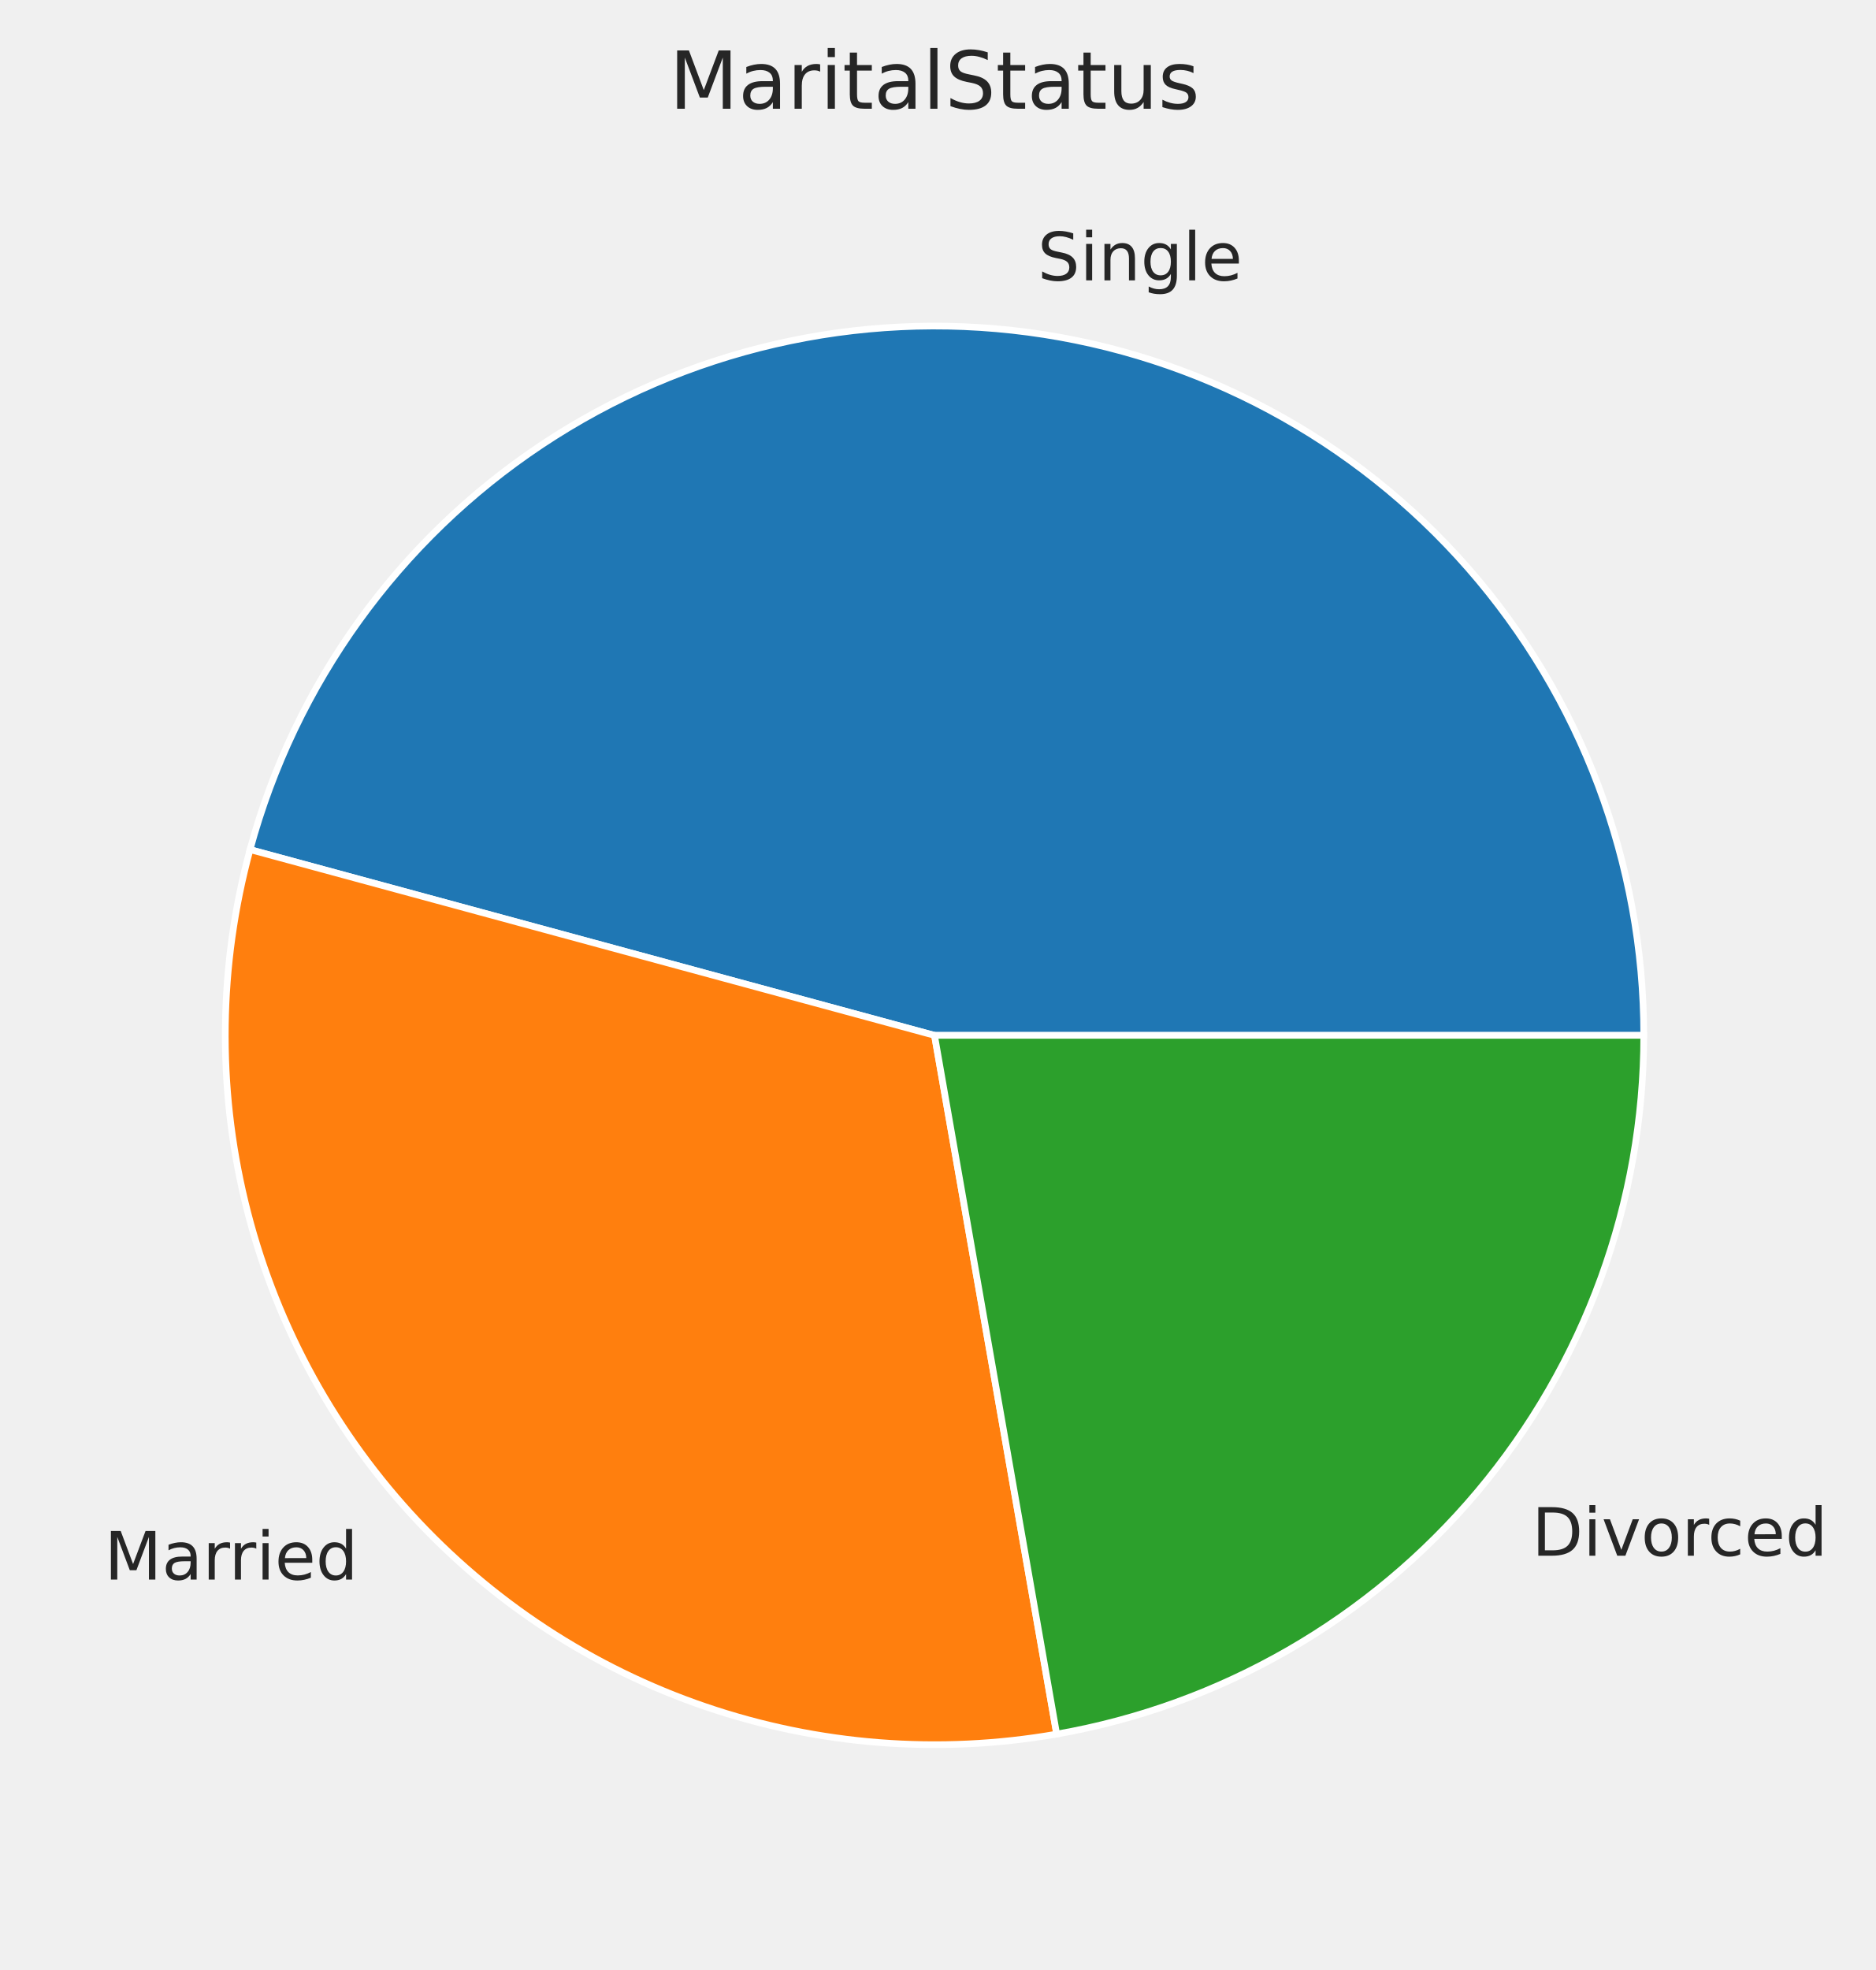
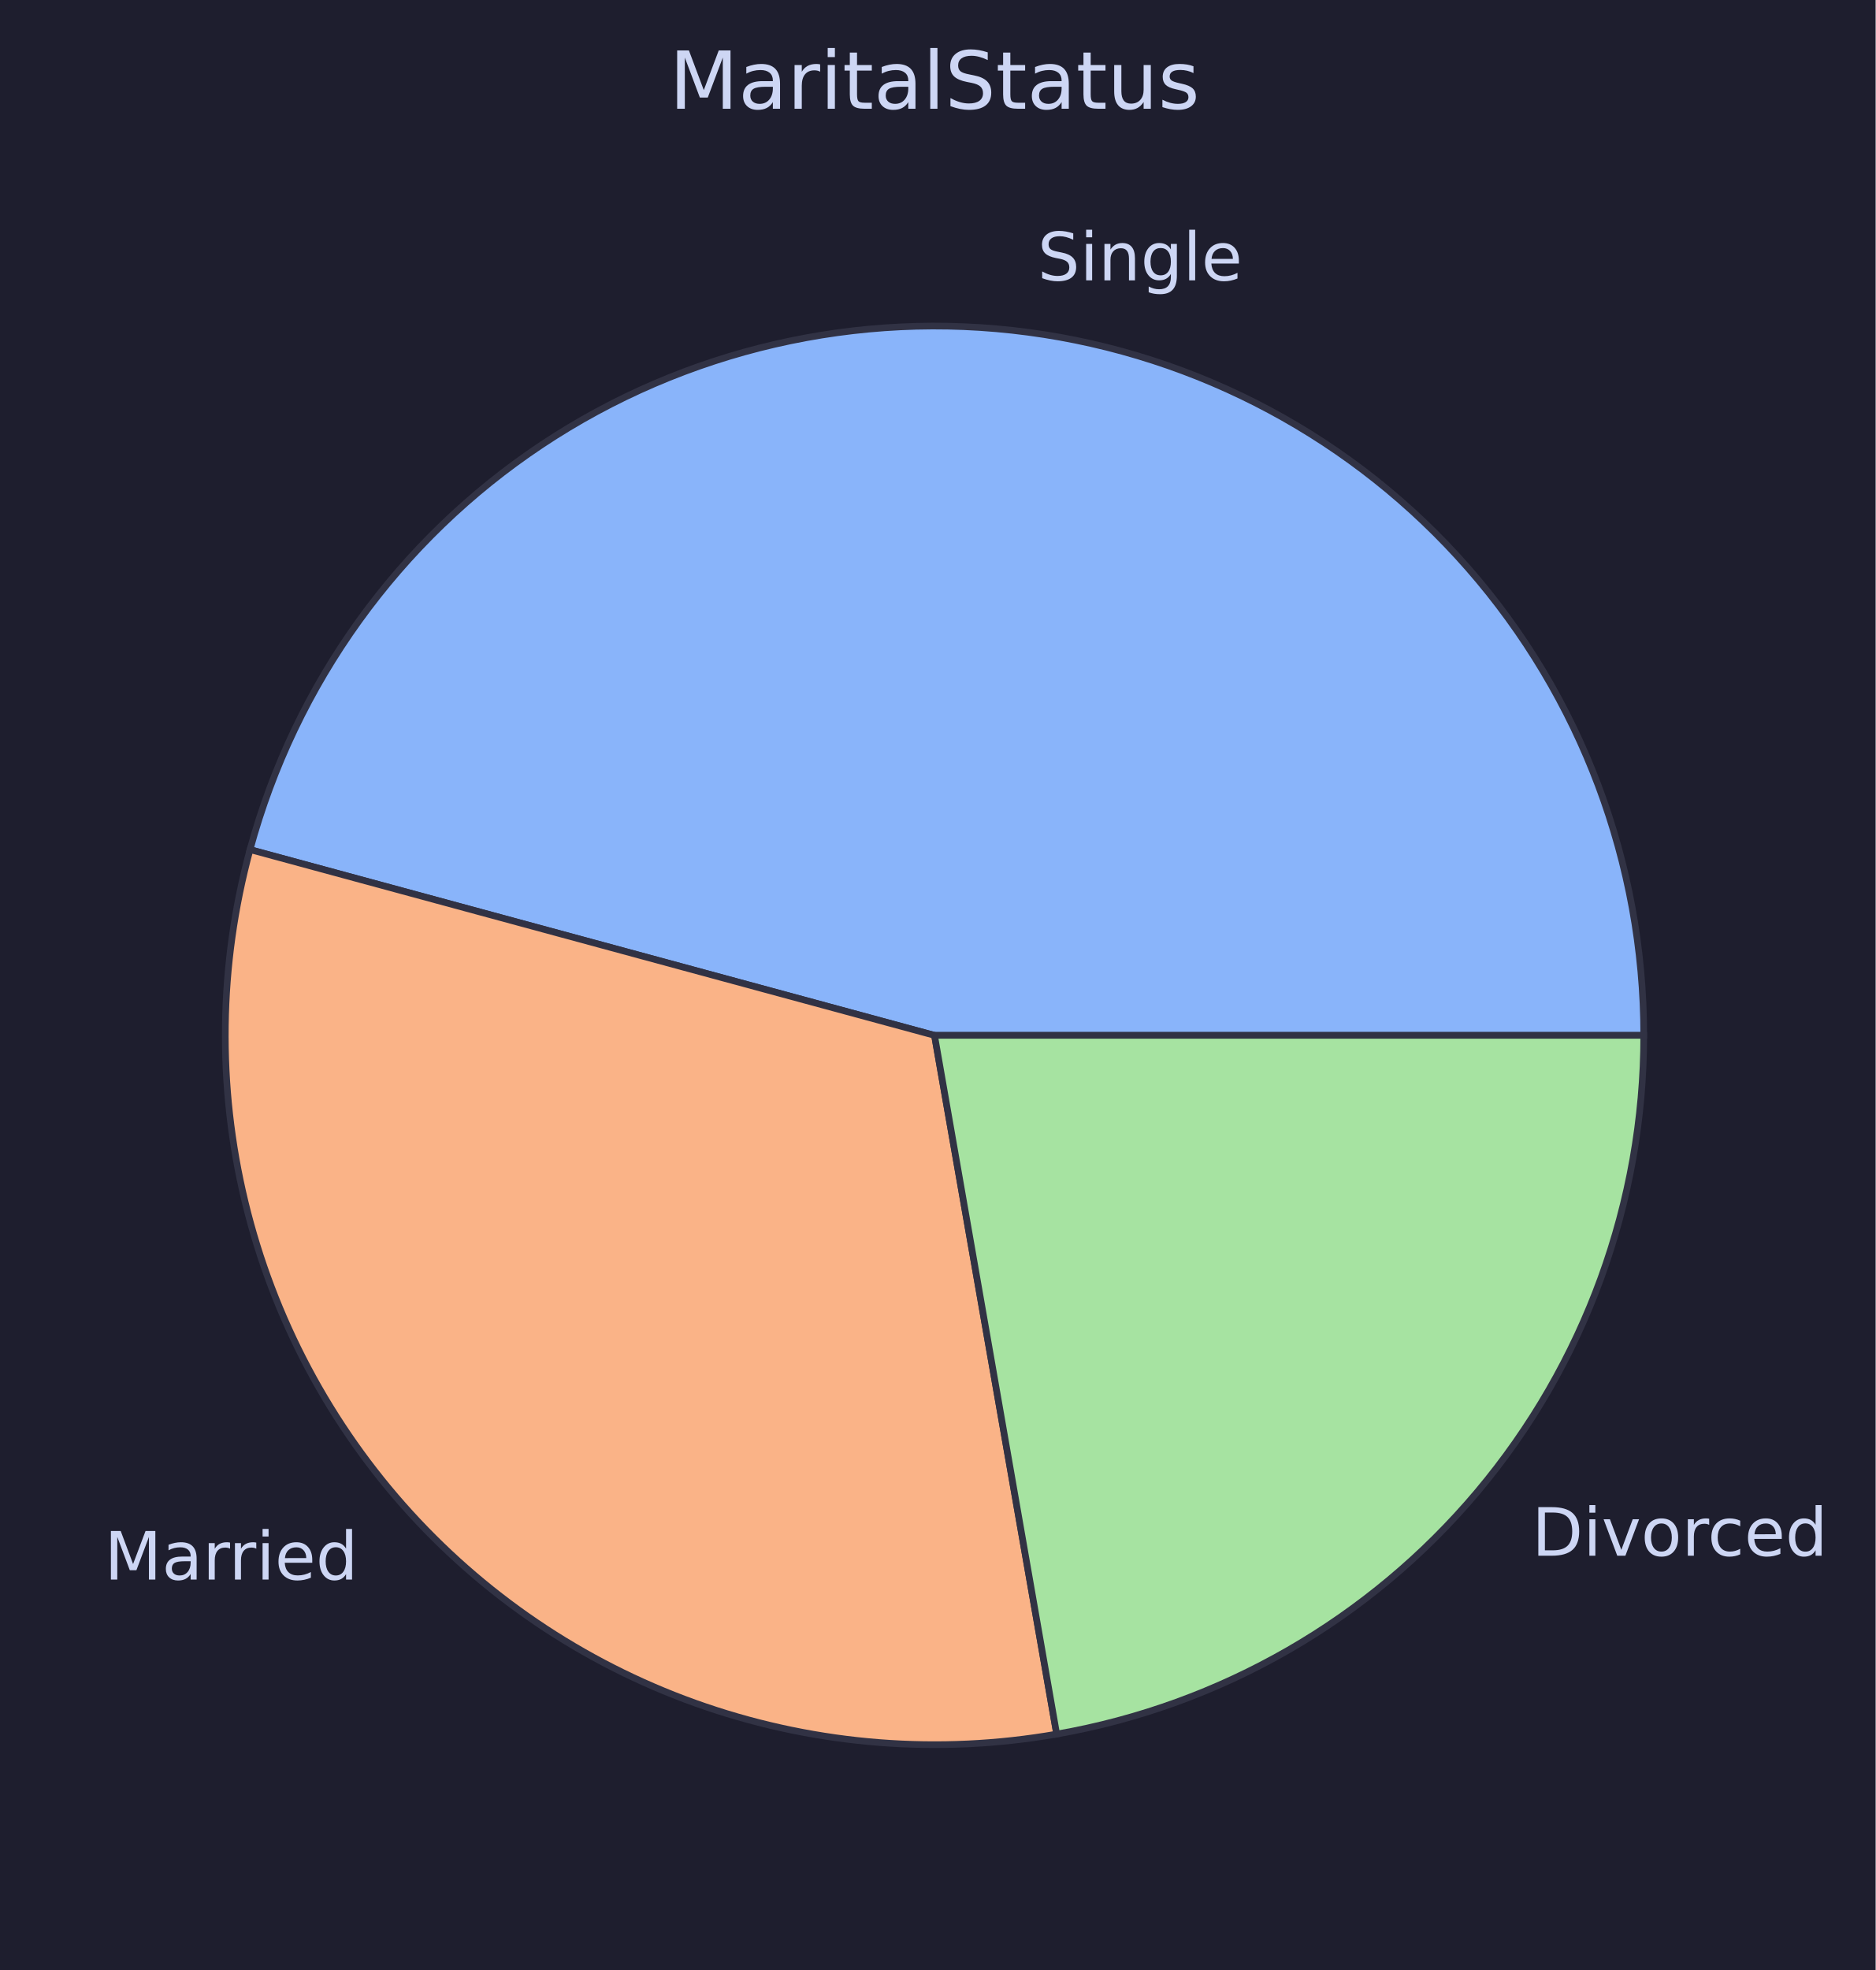
<svg xmlns="http://www.w3.org/2000/svg" xmlns:xlink="http://www.w3.org/1999/xlink" width="281.5pt" height="295.63pt" viewBox="0 0 281.5 295.63" version="1.1">
  <defs>
    <style type="text/css">*{stroke-linejoin: round; stroke-linecap: butt}</style>
  </defs>
  <g id="figure_1">
    <g id="patch_1">
-       <path d="M 0 295.63  L 281.5 295.63  L 281.5 0  L 0 0  L 0 295.63  z " style="fill: none" />
+       <path d="M 0 295.63  L 281.5 295.63  L 281.5 0  L 0 0  z " style="fill: #1e1e2e" />
    </g>
    <g id="axes_1">
      <g id="matplotlib.axis_1" />
      <g id="matplotlib.axis_2" />
      <g id="patch_2">
-         <path d="M 246.701 155.374  C 246.701 129.586 237.329 104.656 220.342 85.254  C 203.354 65.852 179.881 53.269 154.319 49.862  C 128.757 46.455 102.808 52.451 81.331 66.727  C 59.855 81.002 44.281 102.607 37.527 127.495  L 140.256 155.374  z " style="fill: #1f77b4; stroke: #ffffff; stroke-linejoin: miter" />
+         <path d="M 246.701 155.374  C 246.701 129.586 237.329 104.656 220.342 85.254  C 203.354 65.852 179.881 53.269 154.319 49.862  C 128.757 46.455 102.808 52.451 81.331 66.727  C 59.855 81.002 44.281 102.607 37.527 127.495  L 140.256 155.374  z " style="fill: #89b4fa; stroke: #313244; stroke-linejoin: miter" />
      </g>
      <g id="patch_3">
-         <path d="M 37.527 127.495  C 32.835 144.782 32.583 162.978 36.792 180.389  C 41.002 197.8 49.539 213.871 61.61 227.105  C 73.682 240.34 88.901 250.316 105.852 256.106  C 122.804 261.895 140.945 263.313 158.591 260.228  L 140.256 155.374  z " style="fill: #ff7f0e; stroke: #ffffff; stroke-linejoin: miter" />
+         <path d="M 37.527 127.495  C 32.835 144.782 32.583 162.978 36.792 180.389  C 41.002 197.8 49.539 213.871 61.61 227.105  C 73.682 240.34 88.901 250.316 105.852 256.106  C 122.804 261.895 140.945 263.313 158.591 260.228  L 140.256 155.374  z " style="fill: #fab387; stroke: #313244; stroke-linejoin: miter" />
      </g>
      <g id="patch_4">
-         <path d="M 158.591 260.228  C 183.262 255.914 205.636 243.028 221.749 223.854  C 237.861 204.679 246.701 180.42 246.701 155.374  L 140.256 155.374  z " style="fill: #2ca02c; stroke: #ffffff; stroke-linejoin: miter" />
+         <path d="M 158.591 260.228  C 183.262 255.914 205.636 243.028 221.749 223.854  C 237.861 204.679 246.701 180.42 246.701 155.374  L 140.256 155.374  z " style="fill: #a6e3a1; stroke: #313244; stroke-linejoin: miter" />
      </g>
      <g id="text_1">
-         <g style="fill: #262626" transform="translate(155.7253 42.07058) scale(0.1 -0.1)">
+         <g style="fill: #cdd6f4" transform="translate(155.7253 42.07058) scale(0.1 -0.1)">
          <defs>
            <path id="DejaVuSans-53" d="M 3425 4513  L 3425 3897  Q 3066 4069 2747 4153  Q 2428 4238 2131 4238  Q 1616 4238 1336 4038  Q 1056 3838 1056 3469  Q 1056 3159 1242 3001  Q 1428 2844 1947 2747  L 2328 2669  Q 3034 2534 3370 2195  Q 3706 1856 3706 1288  Q 3706 609 3251 259  Q 2797 -91 1919 -91  Q 1588 -91 1214 -16  Q 841 59 441 206  L 441 856  Q 825 641 1194 531  Q 1563 422 1919 422  Q 2459 422 2753 634  Q 3047 847 3047 1241  Q 3047 1584 2836 1778  Q 2625 1972 2144 2069  L 1759 2144  Q 1053 2284 737 2584  Q 422 2884 422 3419  Q 422 4038 858 4394  Q 1294 4750 2059 4750  Q 2388 4750 2728 4690  Q 3069 4631 3425 4513  z " transform="scale(0.015625)" />
            <path id="DejaVuSans-69" d="M 603 3500  L 1178 3500  L 1178 0  L 603 0  L 603 3500  z M 603 4863  L 1178 4863  L 1178 4134  L 603 4134  L 603 4863  z " transform="scale(0.015625)" />
            <path id="DejaVuSans-6e" d="M 3513 2113  L 3513 0  L 2938 0  L 2938 2094  Q 2938 2591 2744 2837  Q 2550 3084 2163 3084  Q 1697 3084 1428 2787  Q 1159 2491 1159 1978  L 1159 0  L 581 0  L 581 3500  L 1159 3500  L 1159 2956  Q 1366 3272 1645 3428  Q 1925 3584 2291 3584  Q 2894 3584 3203 3211  Q 3513 2838 3513 2113  z " transform="scale(0.015625)" />
            <path id="DejaVuSans-67" d="M 2906 1791  Q 2906 2416 2648 2759  Q 2391 3103 1925 3103  Q 1463 3103 1205 2759  Q 947 2416 947 1791  Q 947 1169 1205 825  Q 1463 481 1925 481  Q 2391 481 2648 825  Q 2906 1169 2906 1791  z M 3481 434  Q 3481 -459 3084 -895  Q 2688 -1331 1869 -1331  Q 1566 -1331 1297 -1286  Q 1028 -1241 775 -1147  L 775 -588  Q 1028 -725 1275 -790  Q 1522 -856 1778 -856  Q 2344 -856 2625 -561  Q 2906 -266 2906 331  L 2906 616  Q 2728 306 2450 153  Q 2172 0 1784 0  Q 1141 0 747 490  Q 353 981 353 1791  Q 353 2603 747 3093  Q 1141 3584 1784 3584  Q 2172 3584 2450 3431  Q 2728 3278 2906 2969  L 2906 3500  L 3481 3500  L 3481 434  z " transform="scale(0.015625)" />
            <path id="DejaVuSans-6c" d="M 603 4863  L 1178 4863  L 1178 0  L 603 0  L 603 4863  z " transform="scale(0.015625)" />
            <path id="DejaVuSans-65" d="M 3597 1894  L 3597 1613  L 953 1613  Q 991 1019 1311 708  Q 1631 397 2203 397  Q 2534 397 2845 478  Q 3156 559 3463 722  L 3463 178  Q 3153 47 2828 -22  Q 2503 -91 2169 -91  Q 1331 -91 842 396  Q 353 884 353 1716  Q 353 2575 817 3079  Q 1281 3584 2069 3584  Q 2775 3584 3186 3129  Q 3597 2675 3597 1894  z M 3022 2063  Q 3016 2534 2758 2815  Q 2500 3097 2075 3097  Q 1594 3097 1305 2825  Q 1016 2553 972 2059  L 3022 2063  z " transform="scale(0.015625)" />
          </defs>
          <use xlink:href="#DejaVuSans-53" />
          <use xlink:href="#DejaVuSans-69" x="63.477" />
          <use xlink:href="#DejaVuSans-6e" x="91.26" />
          <use xlink:href="#DejaVuSans-67" x="154.639" />
          <use xlink:href="#DejaVuSans-6c" x="218.115" />
          <use xlink:href="#DejaVuSans-65" x="245.898" />
        </g>
      </g>
      <g id="text_2">
-         <g style="fill: #262626" transform="translate(15.663 237.0378) scale(0.1 -0.1)">
+         <g style="fill: #cdd6f4" transform="translate(15.663 237.0378) scale(0.1 -0.1)">
          <defs>
            <path id="DejaVuSans-4d" d="M 628 4666  L 1569 4666  L 2759 1491  L 3956 4666  L 4897 4666  L 4897 0  L 4281 0  L 4281 4097  L 3078 897  L 2444 897  L 1241 4097  L 1241 0  L 628 0  L 628 4666  z " transform="scale(0.015625)" />
            <path id="DejaVuSans-61" d="M 2194 1759  Q 1497 1759 1228 1600  Q 959 1441 959 1056  Q 959 750 1161 570  Q 1363 391 1709 391  Q 2188 391 2477 730  Q 2766 1069 2766 1631  L 2766 1759  L 2194 1759  z M 3341 1997  L 3341 0  L 2766 0  L 2766 531  Q 2569 213 2275 61  Q 1981 -91 1556 -91  Q 1019 -91 701 211  Q 384 513 384 1019  Q 384 1609 779 1909  Q 1175 2209 1959 2209  L 2766 2209  L 2766 2266  Q 2766 2663 2505 2880  Q 2244 3097 1772 3097  Q 1472 3097 1187 3025  Q 903 2953 641 2809  L 641 3341  Q 956 3463 1253 3523  Q 1550 3584 1831 3584  Q 2591 3584 2966 3190  Q 3341 2797 3341 1997  z " transform="scale(0.015625)" />
            <path id="DejaVuSans-72" d="M 2631 2963  Q 2534 3019 2420 3045  Q 2306 3072 2169 3072  Q 1681 3072 1420 2755  Q 1159 2438 1159 1844  L 1159 0  L 581 0  L 581 3500  L 1159 3500  L 1159 2956  Q 1341 3275 1631 3429  Q 1922 3584 2338 3584  Q 2397 3584 2469 3576  Q 2541 3569 2628 3553  L 2631 2963  z " transform="scale(0.015625)" />
            <path id="DejaVuSans-64" d="M 2906 2969  L 2906 4863  L 3481 4863  L 3481 0  L 2906 0  L 2906 525  Q 2725 213 2448 61  Q 2172 -91 1784 -91  Q 1150 -91 751 415  Q 353 922 353 1747  Q 353 2572 751 3078  Q 1150 3584 1784 3584  Q 2172 3584 2448 3432  Q 2725 3281 2906 2969  z M 947 1747  Q 947 1113 1208 752  Q 1469 391 1925 391  Q 2381 391 2643 752  Q 2906 1113 2906 1747  Q 2906 2381 2643 2742  Q 2381 3103 1925 3103  Q 1469 3103 1208 2742  Q 947 2381 947 1747  z " transform="scale(0.015625)" />
          </defs>
          <use xlink:href="#DejaVuSans-4d" />
          <use xlink:href="#DejaVuSans-61" x="86.279" />
          <use xlink:href="#DejaVuSans-72" x="147.559" />
          <use xlink:href="#DejaVuSans-72" x="186.922" />
          <use xlink:href="#DejaVuSans-69" x="228.035" />
          <use xlink:href="#DejaVuSans-65" x="255.818" />
          <use xlink:href="#DejaVuSans-64" x="317.342" />
        </g>
      </g>
      <g id="text_3">
-         <g style="fill: #262626" transform="translate(229.898 233.4609) scale(0.1 -0.1)">
+         <g style="fill: #cdd6f4" transform="translate(229.898 233.4609) scale(0.1 -0.1)">
          <defs>
            <path id="DejaVuSans-44" d="M 1259 4147  L 1259 519  L 2022 519  Q 2988 519 3436 956  Q 3884 1394 3884 2338  Q 3884 3275 3436 3711  Q 2988 4147 2022 4147  L 1259 4147  z M 628 4666  L 1925 4666  Q 3281 4666 3915 4102  Q 4550 3538 4550 2338  Q 4550 1131 3912 565  Q 3275 0 1925 0  L 628 0  L 628 4666  z " transform="scale(0.015625)" />
            <path id="DejaVuSans-76" d="M 191 3500  L 800 3500  L 1894 563  L 2988 3500  L 3597 3500  L 2284 0  L 1503 0  L 191 3500  z " transform="scale(0.015625)" />
            <path id="DejaVuSans-6f" d="M 1959 3097  Q 1497 3097 1228 2736  Q 959 2375 959 1747  Q 959 1119 1226 758  Q 1494 397 1959 397  Q 2419 397 2687 759  Q 2956 1122 2956 1747  Q 2956 2369 2687 2733  Q 2419 3097 1959 3097  z M 1959 3584  Q 2709 3584 3137 3096  Q 3566 2609 3566 1747  Q 3566 888 3137 398  Q 2709 -91 1959 -91  Q 1206 -91 779 398  Q 353 888 353 1747  Q 353 2609 779 3096  Q 1206 3584 1959 3584  z " transform="scale(0.015625)" />
            <path id="DejaVuSans-63" d="M 3122 3366  L 3122 2828  Q 2878 2963 2633 3030  Q 2388 3097 2138 3097  Q 1578 3097 1268 2742  Q 959 2388 959 1747  Q 959 1106 1268 751  Q 1578 397 2138 397  Q 2388 397 2633 464  Q 2878 531 3122 666  L 3122 134  Q 2881 22 2623 -34  Q 2366 -91 2075 -91  Q 1284 -91 818 406  Q 353 903 353 1747  Q 353 2603 823 3093  Q 1294 3584 2113 3584  Q 2378 3584 2631 3529  Q 2884 3475 3122 3366  z " transform="scale(0.015625)" />
          </defs>
          <use xlink:href="#DejaVuSans-44" />
          <use xlink:href="#DejaVuSans-69" x="77.002" />
          <use xlink:href="#DejaVuSans-76" x="104.785" />
          <use xlink:href="#DejaVuSans-6f" x="163.965" />
          <use xlink:href="#DejaVuSans-72" x="225.146" />
          <use xlink:href="#DejaVuSans-63" x="264.01" />
          <use xlink:href="#DejaVuSans-65" x="318.99" />
          <use xlink:href="#DejaVuSans-64" x="380.514" />
        </g>
      </g>
      <g id="text_4">
-         <g style="fill: #262626" transform="translate(100.4544 16.31812) scale(0.12 -0.12)">
+         <g style="fill: #cdd6f4" transform="translate(100.4544 16.31812) scale(0.12 -0.12)">
          <defs>
            <path id="DejaVuSans-74" d="M 1172 4494  L 1172 3500  L 2356 3500  L 2356 3053  L 1172 3053  L 1172 1153  Q 1172 725 1289 603  Q 1406 481 1766 481  L 2356 481  L 2356 0  L 1766 0  Q 1100 0 847 248  Q 594 497 594 1153  L 594 3053  L 172 3053  L 172 3500  L 594 3500  L 594 4494  L 1172 4494  z " transform="scale(0.015625)" />
            <path id="DejaVuSans-75" d="M 544 1381  L 544 3500  L 1119 3500  L 1119 1403  Q 1119 906 1312 657  Q 1506 409 1894 409  Q 2359 409 2629 706  Q 2900 1003 2900 1516  L 2900 3500  L 3475 3500  L 3475 0  L 2900 0  L 2900 538  Q 2691 219 2414 64  Q 2138 -91 1772 -91  Q 1169 -91 856 284  Q 544 659 544 1381  z M 1991 3584  L 1991 3584  z " transform="scale(0.015625)" />
            <path id="DejaVuSans-73" d="M 2834 3397  L 2834 2853  Q 2591 2978 2328 3040  Q 2066 3103 1784 3103  Q 1356 3103 1142 2972  Q 928 2841 928 2578  Q 928 2378 1081 2264  Q 1234 2150 1697 2047  L 1894 2003  Q 2506 1872 2764 1633  Q 3022 1394 3022 966  Q 3022 478 2636 193  Q 2250 -91 1575 -91  Q 1294 -91 989 -36  Q 684 19 347 128  L 347 722  Q 666 556 975 473  Q 1284 391 1588 391  Q 1994 391 2212 530  Q 2431 669 2431 922  Q 2431 1156 2273 1281  Q 2116 1406 1581 1522  L 1381 1569  Q 847 1681 609 1914  Q 372 2147 372 2553  Q 372 3047 722 3315  Q 1072 3584 1716 3584  Q 2034 3584 2315 3537  Q 2597 3491 2834 3397  z " transform="scale(0.015625)" />
          </defs>
          <use xlink:href="#DejaVuSans-4d" />
          <use xlink:href="#DejaVuSans-61" x="86.279" />
          <use xlink:href="#DejaVuSans-72" x="147.559" />
          <use xlink:href="#DejaVuSans-69" x="188.672" />
          <use xlink:href="#DejaVuSans-74" x="216.455" />
          <use xlink:href="#DejaVuSans-61" x="255.664" />
          <use xlink:href="#DejaVuSans-6c" x="316.943" />
          <use xlink:href="#DejaVuSans-53" x="344.727" />
          <use xlink:href="#DejaVuSans-74" x="408.203" />
          <use xlink:href="#DejaVuSans-61" x="447.412" />
          <use xlink:href="#DejaVuSans-74" x="508.691" />
          <use xlink:href="#DejaVuSans-75" x="547.9" />
          <use xlink:href="#DejaVuSans-73" x="611.279" />
        </g>
      </g>
    </g>
  </g>
</svg>
